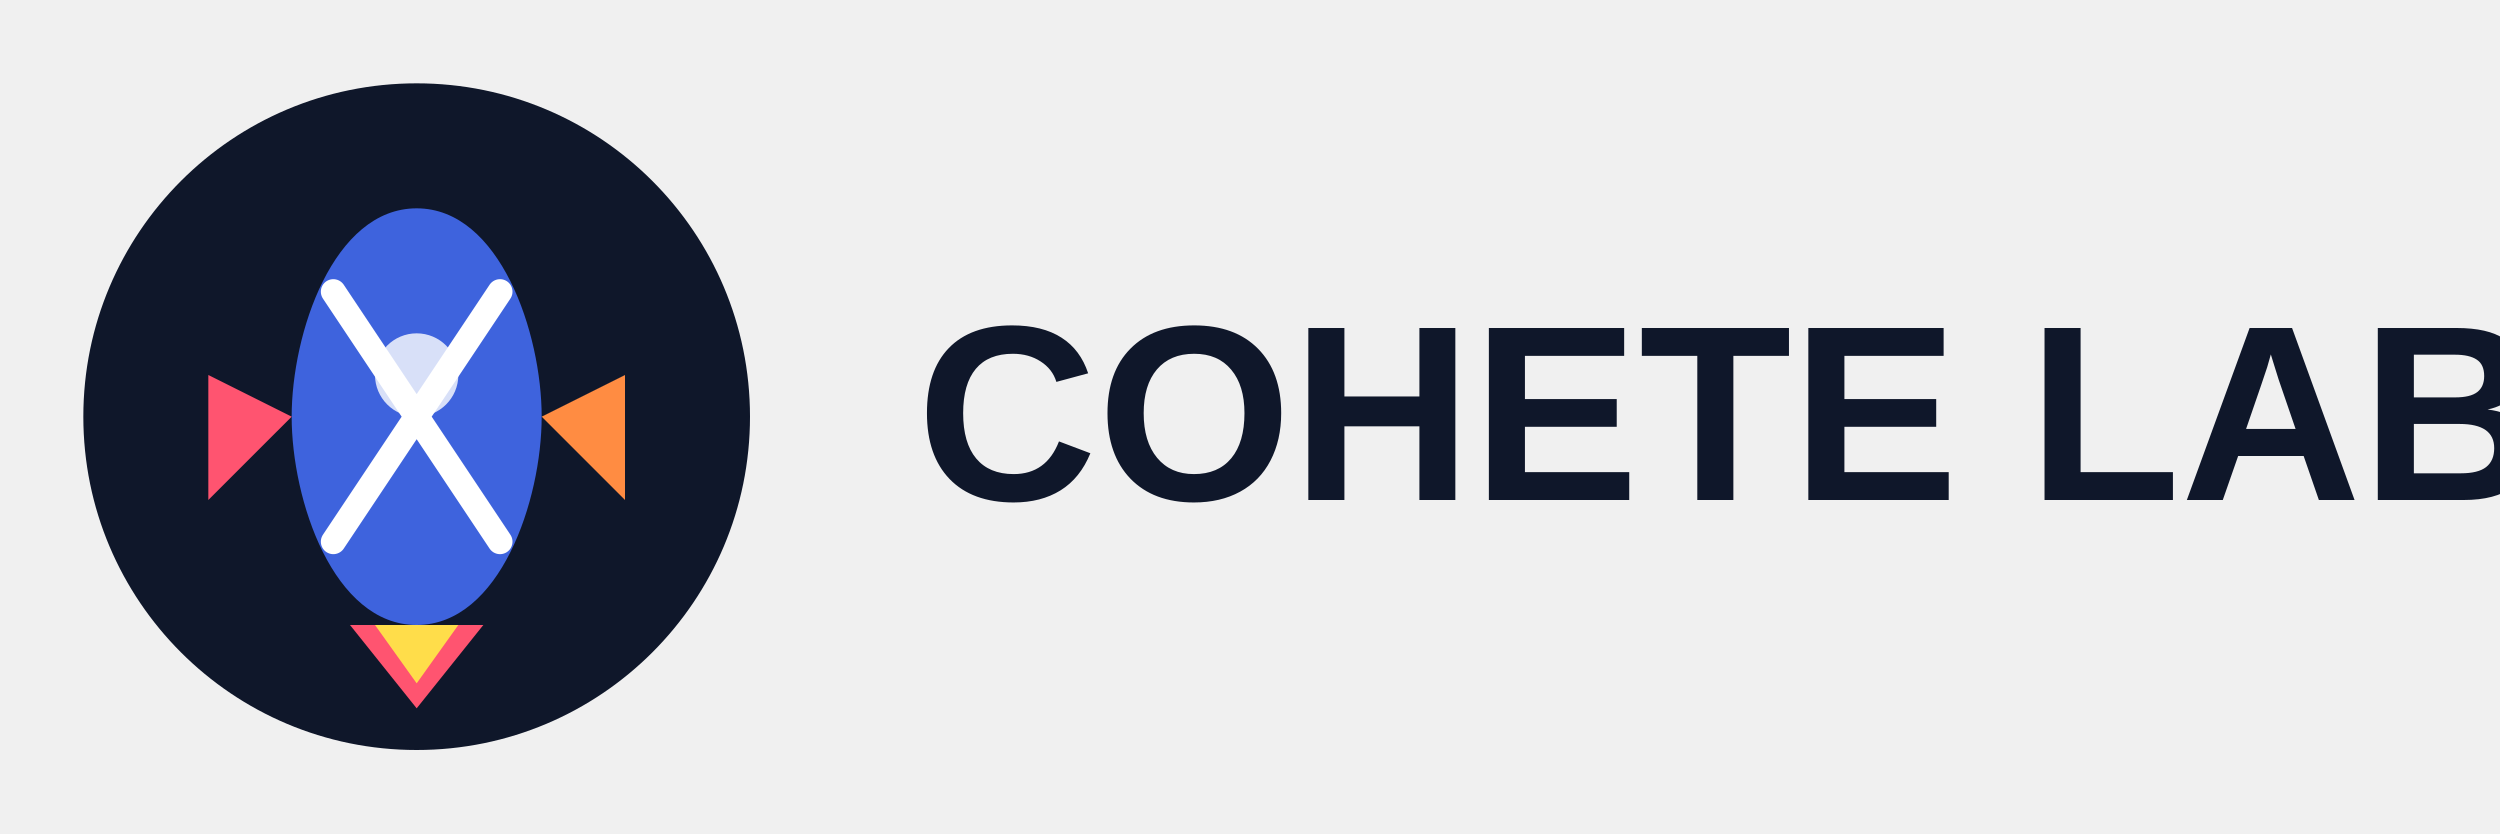
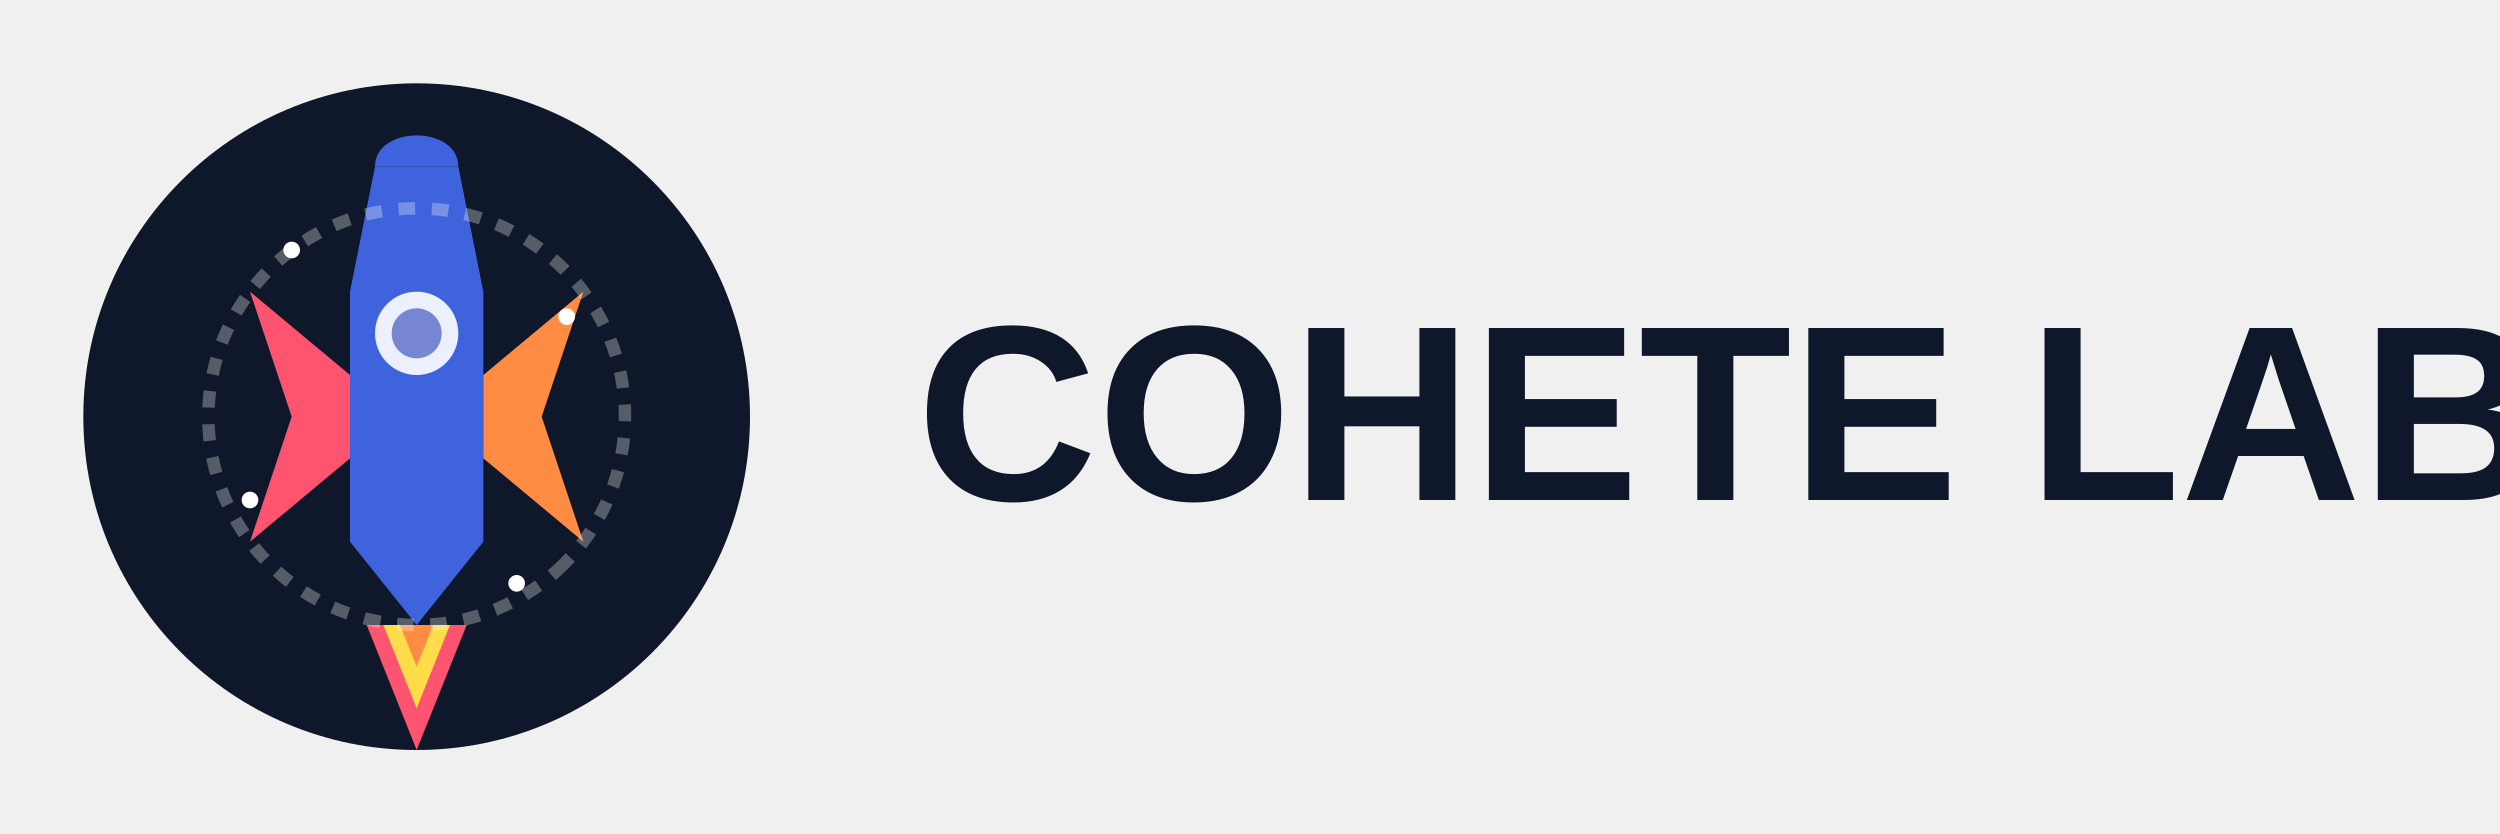
<svg xmlns="http://www.w3.org/2000/svg" width="300" height="100" viewBox="0 0 300 100" fill="none">
  <circle cx="50" cy="50" r="40" fill="#0F172A" />
  <g transform="translate(50, 50)">
-     <path d="M0,-25 C-10,-25 -15,-10 -15,0 C-15,10 -10,25 0,25 C10,25 15,10 15,0 C15,-10 10,-25 0,-25 Z" fill="#3E63DD" />
-     <circle cx="0" cy="-5" r="5" fill="white" opacity="0.8" />
-     <path d="M-15,0 L-25,10 L-25,-5 Z" fill="#FF5470" />
-     <path d="M15,0 L25,10 L25,-5 Z" fill="#FF8C42" />
-     <path d="M-8,25 L0,35 L8,25" fill="#FF5470" />
-     <path d="M-5,25 L0,32 L5,25" fill="#FFDD4A" />
-     <path d="M-10,-15 L10,15 M-10,15 L10,-15" stroke="#FFFFFF" stroke-width="3" stroke-linecap="round" />
+     <path d="M-5,-30 L5,-30 L8,-15 L8,15 L0,25 L-8,15 L-8,-15 L-5,-30 Z" fill="#3E63DD" />
+     <path d="M-5,-30 C-5,-35 5,-35 5,-30 L-5,-30 Z" fill="#3E63DD" />
+     <circle cx="0" cy="-10" r="5" fill="white" opacity="0.9" />
+     <circle cx="0" cy="-10" r="3" fill="#7786D3" />
+     <path d="M-8,5 L-20,15 L-15,0 L-20,-15 L-8,-5 Z" fill="#FF5470" />
+     <path d="M8,5 L20,15 L15,0 L20,-15 L8,-5 Z" fill="#FF8C42" />
+     <path d="M-6,25 L0,40 L6,25" fill="#FF5470" />
+     <path d="M-4,25 L0,35 L4,25" fill="#FFDD4A" />
+     <path d="M-2,25 L0,30 L2,25" fill="#FF8C42" />
+     <ellipse cx="0" cy="0" rx="25" ry="25" stroke="#FFFFFF" stroke-width="1.5" stroke-opacity="0.3" stroke-dasharray="2 2" fill="none" transform="rotate(45)" />
+     <circle cx="-15" cy="-20" r="1" fill="white" />
+     <circle cx="18" cy="-12" r="1" fill="white" />
+     <circle cx="12" cy="20" r="1" fill="white" />
+     <circle cx="-20" cy="10" r="1" fill="white" />
  </g>
  <text x="110" y="60" font-family="Arial, sans-serif" font-size="30" font-weight="800" fill="#0F172A">COHETE LAB</text>
</svg>
